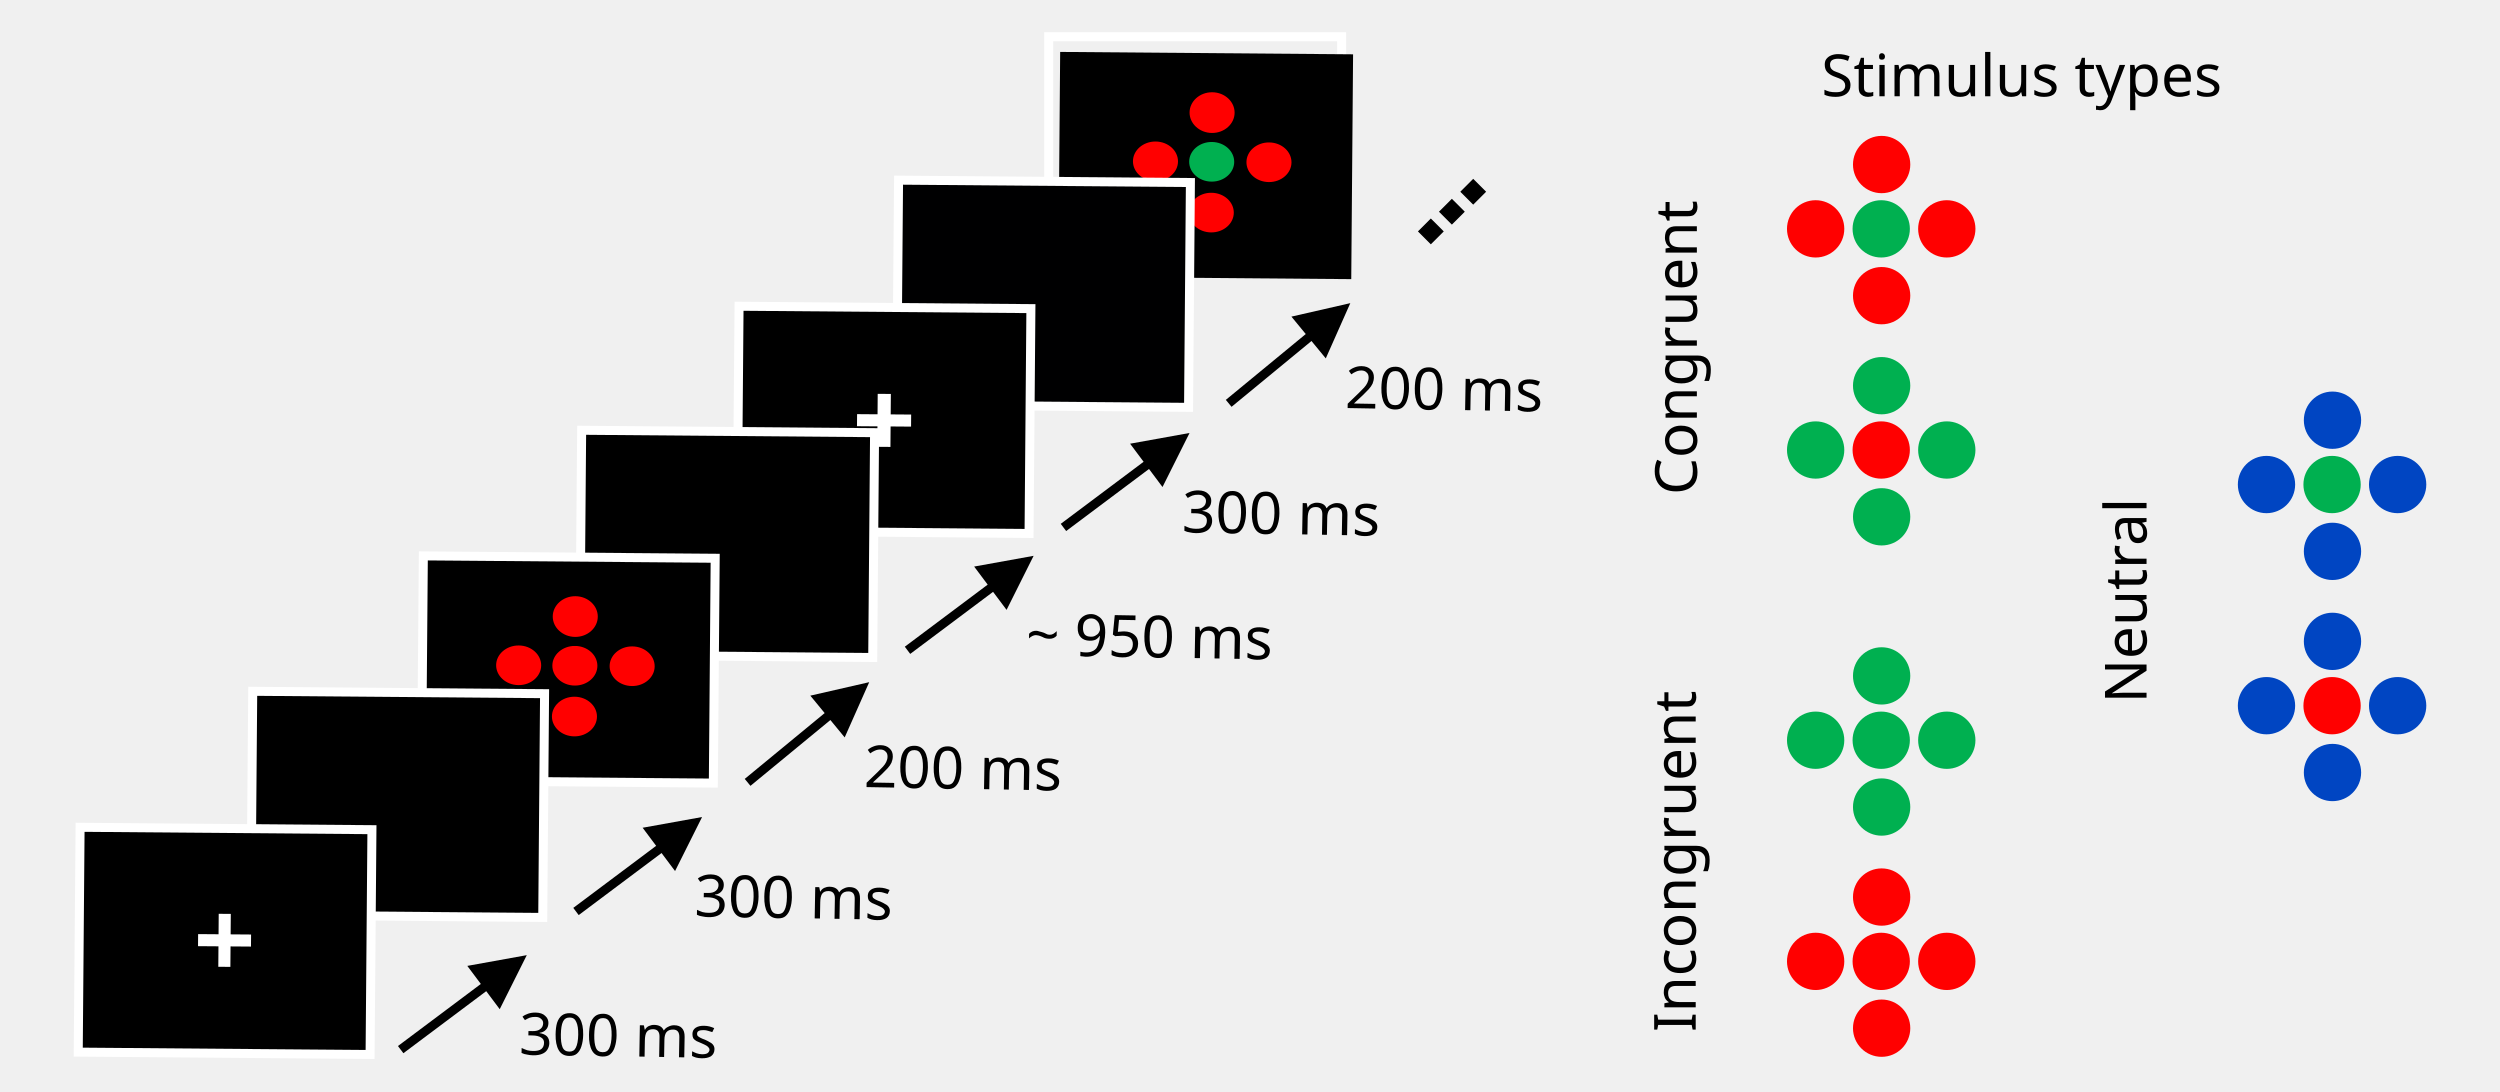
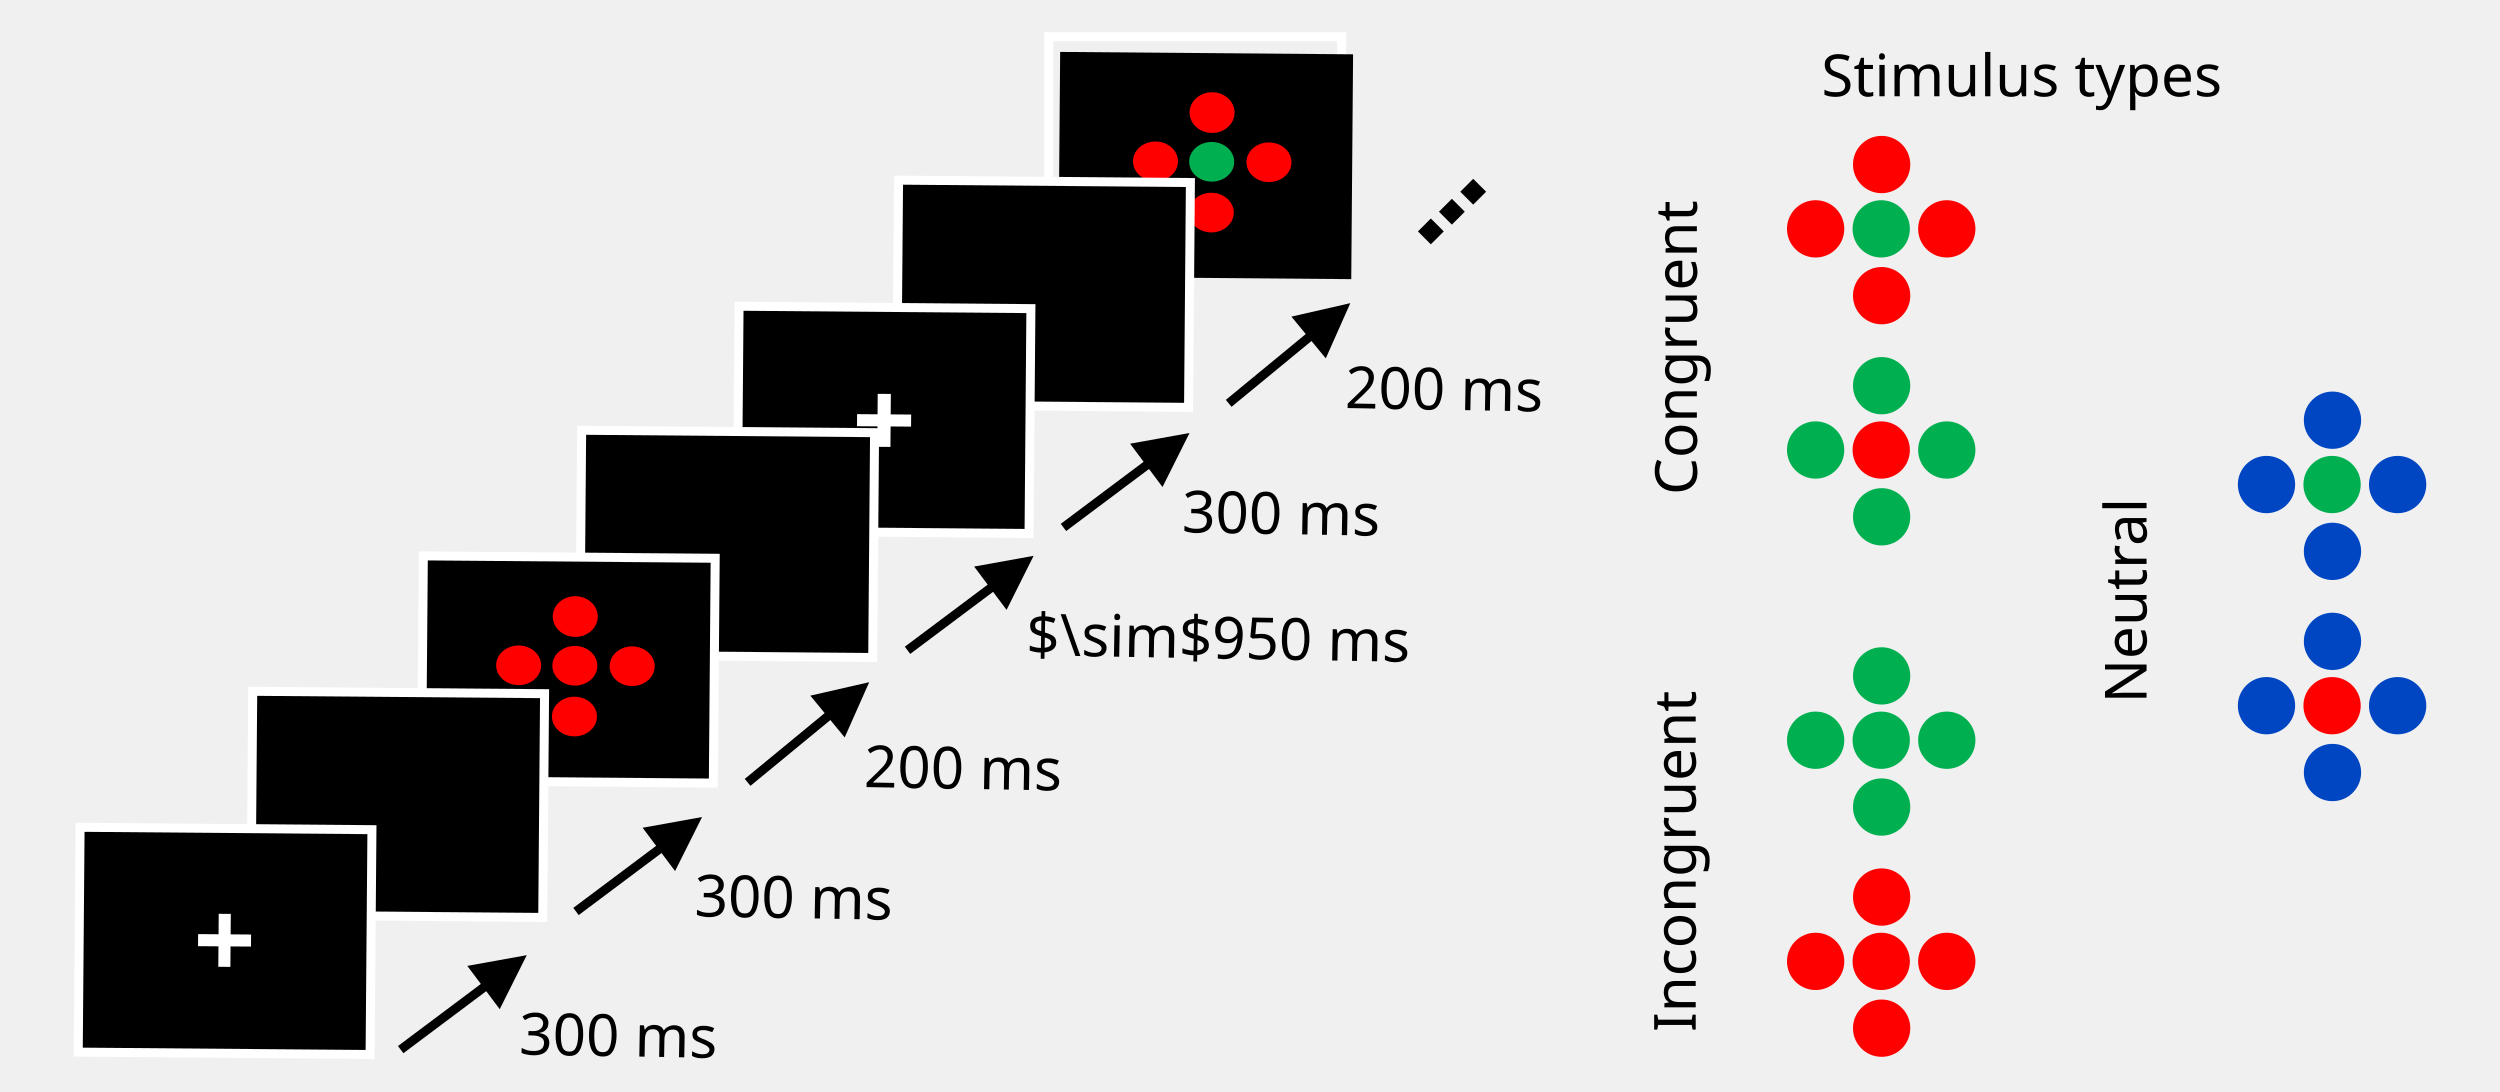
<svg xmlns="http://www.w3.org/2000/svg" width="126mm" height="55mm" viewBox="0 0 126 55" version="1.1" id="svg1911">
  <defs id="defs1908">
    <clipPath clipPathUnits="userSpaceOnUse" id="clipPath1854">
      <path d="M 1.4838e-5,0 H 995.76 V 398.28 H 1.4838e-5 Z" id="path1852" style="clip-rule:evenodd" />
    </clipPath>
    <clipPath clipPathUnits="userSpaceOnUse" id="clipPath1866">
      <path d="M 1.4838e-5,0 H 995.76 V 398.28 H 1.4838e-5 Z" id="path1864" style="clip-rule:evenodd" />
    </clipPath>
    <clipPath clipPathUnits="userSpaceOnUse" id="clipPath1958">
      <path d="M 1.4838e-5,0 H 995.76 V 398.28 H 1.4838e-5 Z" id="path1956" style="clip-rule:evenodd" />
    </clipPath>
    <clipPath clipPathUnits="userSpaceOnUse" id="clipPath1970">
      <path d="M 1.4838e-5,0 H 995.76 V 398.28 H 1.4838e-5 Z" id="path1968" style="clip-rule:evenodd" />
    </clipPath>
    <clipPath clipPathUnits="userSpaceOnUse" id="clipPath1982">
      <path d="M -3.0518e-5,398.28 H 995.76 V 1.5259e-4 L -1.5259e-5,6.1035e-5" id="path1980" style="clip-rule:evenodd" />
    </clipPath>
    <clipPath clipPathUnits="userSpaceOnUse" id="clipPath1992">
      <path d="M -3.0518e-5,398.28 H 995.76 V 1.5259e-4 L -1.5259e-5,6.1035e-5" id="path1990" style="clip-rule:evenodd" />
    </clipPath>
    <clipPath clipPathUnits="userSpaceOnUse" id="clipPath2002">
      <path d="M -3.0518e-5,398.28 H 995.76 V 1.8311e-4 L -3.0518e-5,3.0518e-5" id="path2000" style="clip-rule:evenodd" />
    </clipPath>
    <clipPath clipPathUnits="userSpaceOnUse" id="clipPath2012">
      <path d="M -3.0518e-5,398.28 H 995.76 V 1.8311e-4 L -3.0518e-5,3.0518e-5" id="path2010" style="clip-rule:evenodd" />
    </clipPath>
    <clipPath clipPathUnits="userSpaceOnUse" id="clipPath2022">
      <path d="M -3.0518e-5,398.28 H 995.76 V 1.8311e-4 L -6.1035e-5,6.1035e-5" id="path2020" style="clip-rule:evenodd" />
    </clipPath>
    <clipPath clipPathUnits="userSpaceOnUse" id="clipPath2032">
      <path d="M -3.0518e-5,398.28 H 995.76 V 1.8311e-4 L -6.1035e-5,6.1035e-5" id="path2030" style="clip-rule:evenodd" />
    </clipPath>
    <clipPath clipPathUnits="userSpaceOnUse" id="clipPath2042">
      <path d="M -1.5259e-5,398.28 H 995.76 V 1.2207e-4 L -3.0518e-5,6.1035e-5" id="path2040" style="clip-rule:evenodd" />
    </clipPath>
    <clipPath clipPathUnits="userSpaceOnUse" id="clipPath2052">
      <path d="M -1.5259e-5,398.28 H 995.76 V 1.2207e-4 L -3.0518e-5,6.1035e-5" id="path2050" style="clip-rule:evenodd" />
    </clipPath>
    <clipPath clipPathUnits="userSpaceOnUse" id="clipPath2062">
      <path d="M -3.0518e-5,398.28 H 995.76 V 1.5259e-4 L -3.0518e-5,6.1035e-5" id="path2060" style="clip-rule:evenodd" />
    </clipPath>
    <clipPath clipPathUnits="userSpaceOnUse" id="clipPath2072">
      <path d="M -3.0518e-5,398.28 H 995.76 V 1.5259e-4 L -3.0518e-5,6.1035e-5" id="path2070" style="clip-rule:evenodd" />
    </clipPath>
    <clipPath clipPathUnits="userSpaceOnUse" id="clipPath2082">
      <path d="M 1.4838e-5,0 H 995.76 V 398.28 H 1.4838e-5 Z" id="path2080" style="clip-rule:evenodd" />
    </clipPath>
    <clipPath clipPathUnits="userSpaceOnUse" id="clipPath2094">
      <path d="M 1.4838e-5,0 H 995.76 V 398.28 H 1.4838e-5 Z" id="path2092" style="clip-rule:evenodd" />
    </clipPath>
    <clipPath clipPathUnits="userSpaceOnUse" id="clipPath2108">
      <path d="M 1.4838e-5,0 H 995.76 V 398.28 H 1.4838e-5 Z" id="path2106" style="clip-rule:evenodd" />
    </clipPath>
    <clipPath clipPathUnits="userSpaceOnUse" id="clipPath2120">
      <path d="M 1.4838e-5,0 H 995.76 V 398.28 H 1.4838e-5 Z" id="path2118" style="clip-rule:evenodd" />
    </clipPath>
    <clipPath clipPathUnits="userSpaceOnUse" id="clipPath2134">
      <path d="M 1.4838e-5,0 H 995.76 V 398.28 H 1.4838e-5 Z" id="path2132" style="clip-rule:evenodd" />
    </clipPath>
    <clipPath clipPathUnits="userSpaceOnUse" id="clipPath2146">
      <path d="M 1.4838e-5,0 H 995.76 V 398.28 H 1.4838e-5 Z" id="path2144" style="clip-rule:evenodd" />
    </clipPath>
    <clipPath clipPathUnits="userSpaceOnUse" id="clipPath2160">
      <path d="M 1.4838e-5,0 H 995.76 V 398.28 H 1.4838e-5 Z" id="path2158" style="clip-rule:evenodd" />
    </clipPath>
    <clipPath clipPathUnits="userSpaceOnUse" id="clipPath2172">
      <path d="M 1.4838e-5,0 H 995.76 V 398.28 H 1.4838e-5 Z" id="path2170" style="clip-rule:evenodd" />
    </clipPath>
    <clipPath clipPathUnits="userSpaceOnUse" id="clipPath2186">
      <path d="M 1.4838e-5,0 H 995.76 V 398.28 H 1.4838e-5 Z" id="path2184" style="clip-rule:evenodd" />
    </clipPath>
    <clipPath clipPathUnits="userSpaceOnUse" id="clipPath2198">
      <path d="M 1.4838e-5,0 H 995.76 V 398.28 H 1.4838e-5 Z" id="path2196" style="clip-rule:evenodd" />
    </clipPath>
    <clipPath clipPathUnits="userSpaceOnUse" id="clipPath2212">
      <path d="M 1.4838e-5,0 H 995.76 V 398.28 H 1.4838e-5 Z" id="path2210" style="clip-rule:evenodd" />
    </clipPath>
    <clipPath clipPathUnits="userSpaceOnUse" id="clipPath2224">
      <path d="M 1.4838e-5,0 H 995.76 V 398.28 H 1.4838e-5 Z" id="path2222" style="clip-rule:evenodd" />
    </clipPath>
    <clipPath clipPathUnits="userSpaceOnUse" id="clipPath2238">
      <path d="M 1.4838e-5,0 H 995.76 V 398.28 H 1.4838e-5 Z" id="path2236" style="clip-rule:evenodd" />
    </clipPath>
    <clipPath clipPathUnits="userSpaceOnUse" id="clipPath2250">
      <path d="M 1.4838e-5,0 H 995.76 V 398.28 H 1.4838e-5 Z" id="path2248" style="clip-rule:evenodd" />
    </clipPath>
  </defs>
  <g id="layer1" transform="translate(-1.899708,-2.238386)" style="display:inline">
    <g id="g2114" transform="matrix(0.5989723,0,0,-0.5989723,-24.30392,174.0446)" style="fill:#000000">
      <g id="g2116" clip-path="url(#clipPath2120)" style="fill:#000000" />
    </g>
    <path id="path1778" style="fill:none;stroke:#ffffff;stroke-width:0.454;stroke-linecap:butt;stroke-linejoin:miter;stroke-miterlimit:10;stroke-dasharray:none;stroke-opacity:1" d="M 54.753,15.422 H 69.517 V 4.09 H 54.753 Z" />
    <rect transform="rotate(-45)" y="61.743" x="42.083" height="0.846" width="0.846" id="rect3908" style="fill:#000000;stroke:#000000;stroke-width:0.074;stroke-linecap:square" />
    <rect transform="rotate(-45)" y="61.79" x="43.535" height="0.846" width="0.846" id="rect3908-2" style="fill:#000000;stroke:#000000;stroke-width:0.074;stroke-linecap:square" />
    <rect transform="rotate(-45)" y="61.839" x="45.007" height="0.846" width="0.846" id="rect3908-0" style="fill:#000000;stroke:#000000;stroke-width:0.074;stroke-linecap:square" />
    <text id="text4230" y="7.09" x="93.694" style="font-style:normal;font-weight:normal;font-size:2.941px;line-height:1.25;font-family:sans-serif;fill:#000000;fill-opacity:1;stroke:none;stroke-width:0.201" xml:space="preserve">
      <tspan y="7.09" x="93.694" style="font-size:2.941px;stroke-width:0.201" id="tspan4228">Stimulus types</tspan>
    </text>
    <path d="M 55.239,16.186 70.003,16.307 70.095,4.976 55.332,4.855 Z" style="fill:#000000;fill-opacity:1;fill-rule:evenodd;stroke:none;stroke-width:0.454" id="path1776" />
    <path d="m 64.494,10.405 c 0.005,-0.676 0.618,-1.221 1.372,-1.215 0.754,0.006 1.357,0.56 1.352,1.237 -0.005,0.676 -0.618,1.221 -1.372,1.215 -0.754,-0.006 -1.357,-0.56 -1.352,-1.237 z" style="fill:#ff0000;fill-opacity:1;fill-rule:evenodd;stroke:none;stroke-width:0.454" id="path1780" />
    <path d="m 64.494,10.405 c 0.005,-0.676 0.618,-1.221 1.372,-1.215 0.754,0.006 1.357,0.56 1.352,1.237 -0.005,0.676 -0.618,1.221 -1.372,1.215 -0.754,-0.006 -1.357,-0.56 -1.352,-1.237 z" style="fill:none;stroke:#000000;stroke-width:0.454;stroke-linecap:butt;stroke-linejoin:miter;stroke-miterlimit:10;stroke-dasharray:none;stroke-opacity:1" id="path1782" />
    <path d="m 61.586,12.942 c 0.005,-0.676 0.618,-1.221 1.372,-1.215 0.754,0.006 1.357,0.56 1.352,1.237 -0.005,0.676 -0.618,1.221 -1.372,1.215 -0.754,-0.006 -1.357,-0.56 -1.352,-1.237 z" style="fill:#ff0000;fill-opacity:1;fill-rule:evenodd;stroke:none;stroke-width:0.454" id="path1784" />
    <path d="m 61.586,12.942 c 0.005,-0.676 0.618,-1.221 1.372,-1.215 0.754,0.006 1.357,0.56 1.352,1.237 -0.005,0.676 -0.618,1.221 -1.372,1.215 -0.754,-0.006 -1.357,-0.56 -1.352,-1.237 z" style="fill:none;stroke:#000000;stroke-width:0.454;stroke-linecap:butt;stroke-linejoin:miter;stroke-miterlimit:10;stroke-dasharray:none;stroke-opacity:1" id="path1786" />
    <path d="m 58.774,10.359 c 0.005,-0.676 0.618,-1.221 1.372,-1.215 0.754,0.006 1.357,0.56 1.352,1.237 -0.005,0.676 -0.618,1.221 -1.372,1.215 -0.754,-0.006 -1.357,-0.56 -1.352,-1.237 z" style="fill:#ff0000;fill-opacity:1;fill-rule:evenodd;stroke:none;stroke-width:0.454" id="path1788" />
    <path d="m 58.774,10.359 c 0.005,-0.676 0.618,-1.221 1.372,-1.215 0.754,0.006 1.357,0.56 1.352,1.237 -0.005,0.676 -0.618,1.221 -1.372,1.215 -0.754,-0.006 -1.357,-0.56 -1.352,-1.237 z" style="fill:none;stroke:#000000;stroke-width:0.454;stroke-linecap:butt;stroke-linejoin:miter;stroke-miterlimit:10;stroke-dasharray:none;stroke-opacity:1" id="path1790" />
    <path d="m 61.607,10.382 c 0.005,-0.676 0.618,-1.221 1.372,-1.215 0.754,0.006 1.357,0.56 1.352,1.237 -0.005,0.676 -0.618,1.221 -1.372,1.215 -0.754,-0.006 -1.357,-0.56 -1.352,-1.237 z" style="fill:#00b050;fill-opacity:1;fill-rule:evenodd;stroke:none;stroke-width:0.454" id="path1792" />
    <path d="m 61.607,10.382 c 0.005,-0.676 0.618,-1.221 1.372,-1.215 0.754,0.006 1.357,0.56 1.352,1.237 -0.005,0.676 -0.618,1.221 -1.372,1.215 -0.754,-0.006 -1.357,-0.56 -1.352,-1.237 z" style="fill:none;stroke:#000000;stroke-width:0.454;stroke-linecap:butt;stroke-linejoin:miter;stroke-miterlimit:10;stroke-dasharray:none;stroke-opacity:1" id="path1794" />
    <path d="m 61.627,7.903 c 0.006,-0.69 0.619,-1.248 1.372,-1.242 0.754,0.006 1.357,0.574 1.352,1.264 -0.006,0.69 -0.619,1.248 -1.372,1.242 -0.754,-0.006 -1.357,-0.574 -1.352,-1.264 z" style="fill:#ff0000;fill-opacity:1;fill-rule:evenodd;stroke:none;stroke-width:0.454" id="path1796" />
    <path d="m 61.627,7.903 c 0.006,-0.69 0.619,-1.248 1.372,-1.242 0.754,0.006 1.357,0.574 1.352,1.264 -0.006,0.69 -0.619,1.248 -1.372,1.242 -0.754,-0.006 -1.357,-0.574 -1.352,-1.264 z" style="fill:none;stroke:#000000;stroke-width:0.454;stroke-linecap:butt;stroke-linejoin:miter;stroke-miterlimit:10;stroke-dasharray:none;stroke-opacity:1" id="path1798" />
    <path d="m 47.094,22.649 14.709,0.12 0.093,-11.331 -14.709,-0.12 z" style="fill:#000001;fill-opacity:1;fill-rule:evenodd;stroke:none;stroke-width:0.454" id="path1800" />
    <path d="m 47.094,22.649 14.709,0.12 0.093,-11.331 -14.709,-0.12 z" style="fill:none;stroke:#ffffff;stroke-width:0.454;stroke-linecap:butt;stroke-linejoin:miter;stroke-miterlimit:10;stroke-dasharray:none;stroke-opacity:1" id="path1802" />
    <path d="M 39.055,29.004 53.764,29.125 53.857,17.793 39.148,17.673 Z" style="fill:#000000;fill-opacity:1;fill-rule:evenodd;stroke:none;stroke-width:0.454" id="path1804" />
    <path d="M 39.055,29.004 53.764,29.125 53.857,17.793 39.148,17.673 Z" style="fill:none;stroke:#ffffff;stroke-width:0.454;stroke-linecap:butt;stroke-linejoin:miter;stroke-miterlimit:10;stroke-dasharray:none;stroke-opacity:1" id="path1806" />
    <path d="m 45.097,23.111 1.031,0.008 0.008,-1.031 0.663,0.005 -0.008,1.031 1.031,0.008 -0.005,0.608 -1.031,-0.008 -0.008,1.031 -0.663,-0.005 0.008,-1.031 -1.031,-0.008 z" style="fill:#ffffff;fill-opacity:1;fill-rule:evenodd;stroke:none;stroke-width:0.454" id="path1808" />
    <path d="m 31.122,35.255 14.763,0.121 0.093,-11.331 -14.763,-0.121 z" style="fill:#000000;fill-opacity:1;fill-rule:evenodd;stroke:none;stroke-width:0.454" id="path1810" />
    <path d="m 31.122,35.255 14.763,0.121 0.093,-11.331 -14.763,-0.121 z" style="fill:none;stroke:#ffffff;stroke-width:0.454;stroke-linecap:butt;stroke-linejoin:miter;stroke-miterlimit:10;stroke-dasharray:none;stroke-opacity:1" id="path1812" />
    <path d="m 23.143,41.586 14.709,0.12 0.093,-11.331 -14.709,-0.12 z" style="fill:#000000;fill-opacity:1;fill-rule:evenodd;stroke:none;stroke-width:0.454" id="path1814" />
    <path d="m 23.143,41.586 14.709,0.12 0.093,-11.331 -14.709,-0.12 z" style="fill:none;stroke:#ffffff;stroke-width:0.454;stroke-linecap:butt;stroke-linejoin:miter;stroke-miterlimit:10;stroke-dasharray:none;stroke-opacity:1" id="path1816" />
    <path d="m 32.398,35.805 c 0.005,-0.676 0.62,-1.221 1.372,-1.215 0.754,0.006 1.357,0.56 1.352,1.237 -0.005,0.676 -0.618,1.221 -1.372,1.215 -0.752,-0.006 -1.357,-0.56 -1.352,-1.237 z" style="fill:#ff0000;fill-opacity:1;fill-rule:evenodd;stroke:none;stroke-width:0.454" id="path1818" />
    <path d="m 32.398,35.805 c 0.005,-0.676 0.62,-1.221 1.372,-1.215 0.754,0.006 1.357,0.56 1.352,1.237 -0.005,0.676 -0.618,1.221 -1.372,1.215 -0.752,-0.006 -1.357,-0.56 -1.352,-1.237 z" style="fill:none;stroke:#000000;stroke-width:0.454;stroke-linecap:butt;stroke-linejoin:miter;stroke-miterlimit:10;stroke-dasharray:none;stroke-opacity:1" id="path1820" />
    <path d="m 29.49,38.341 c 0.005,-0.676 0.62,-1.221 1.372,-1.215 0.752,0.006 1.357,0.56 1.352,1.237 -0.005,0.676 -0.62,1.221 -1.372,1.215 -0.752,-0.006 -1.357,-0.56 -1.352,-1.237 z" style="fill:#ff0000;fill-opacity:1;fill-rule:evenodd;stroke:none;stroke-width:0.454" id="path1822" />
    <path d="m 29.49,38.341 c 0.005,-0.676 0.62,-1.221 1.372,-1.215 0.752,0.006 1.357,0.56 1.352,1.237 -0.005,0.676 -0.62,1.221 -1.372,1.215 -0.752,-0.006 -1.357,-0.56 -1.352,-1.237 z" style="fill:none;stroke:#000000;stroke-width:0.454;stroke-linecap:butt;stroke-linejoin:miter;stroke-miterlimit:10;stroke-dasharray:none;stroke-opacity:1" id="path1824" />
    <path d="m 26.678,35.758 c 0.005,-0.676 0.62,-1.221 1.372,-1.215 0.752,0.006 1.357,0.56 1.352,1.237 -0.005,0.676 -0.62,1.221 -1.372,1.215 -0.752,-0.006 -1.357,-0.56 -1.352,-1.237 z" style="fill:#ff0000;fill-opacity:1;fill-rule:evenodd;stroke:none;stroke-width:0.454" id="path1826" />
    <path d="m 26.678,35.758 c 0.005,-0.676 0.62,-1.221 1.372,-1.215 0.752,0.006 1.357,0.56 1.352,1.237 -0.005,0.676 -0.62,1.221 -1.372,1.215 -0.752,-0.006 -1.357,-0.56 -1.352,-1.237 z" style="fill:none;stroke:#000000;stroke-width:0.454;stroke-linecap:butt;stroke-linejoin:miter;stroke-miterlimit:10;stroke-dasharray:none;stroke-opacity:1" id="path1828" />
    <path d="m 29.511,35.781 c 0.005,-0.676 0.62,-1.221 1.372,-1.215 0.752,0.006 1.357,0.56 1.352,1.237 -0.005,0.676 -0.62,1.221 -1.372,1.215 -0.752,-0.006 -1.357,-0.56 -1.352,-1.237 z" style="fill:#ff0000;fill-opacity:1;fill-rule:evenodd;stroke:none;stroke-width:0.454" id="path1830" />
    <path d="m 29.511,35.781 c 0.005,-0.676 0.62,-1.221 1.372,-1.215 0.752,0.006 1.357,0.56 1.352,1.237 -0.005,0.676 -0.62,1.221 -1.372,1.215 -0.752,-0.006 -1.357,-0.56 -1.352,-1.237 z" style="fill:none;stroke:#000000;stroke-width:0.454;stroke-linecap:butt;stroke-linejoin:miter;stroke-miterlimit:10;stroke-dasharray:none;stroke-opacity:1" id="path1832" />
    <path d="m 29.531,33.302 c 0.006,-0.69 0.62,-1.248 1.372,-1.242 0.752,0.006 1.357,0.574 1.352,1.264 -0.006,0.69 -0.62,1.248 -1.372,1.242 -0.752,-0.006 -1.357,-0.574 -1.352,-1.264 z" style="fill:#ff0000;fill-opacity:1;fill-rule:evenodd;stroke:none;stroke-width:0.454" id="path1834" />
    <path d="m 29.531,33.302 c 0.006,-0.69 0.62,-1.248 1.372,-1.242 0.752,0.006 1.357,0.574 1.352,1.264 -0.006,0.69 -0.62,1.248 -1.372,1.242 -0.752,-0.006 -1.357,-0.574 -1.352,-1.264 z" style="fill:none;stroke:#000000;stroke-width:0.454;stroke-linecap:butt;stroke-linejoin:miter;stroke-miterlimit:10;stroke-dasharray:none;stroke-opacity:1" id="path1836" />
    <path d="m 14.545,48.357 14.709,0.12 0.092,-11.277 -14.709,-0.12 z" style="fill:#000000;fill-opacity:1;fill-rule:evenodd;stroke:none;stroke-width:0.454" id="path1838" />
    <path d="m 14.545,48.357 14.709,0.12 0.092,-11.277 -14.709,-0.12 z" style="fill:none;stroke:#ffffff;stroke-width:0.454;stroke-linecap:butt;stroke-linejoin:miter;stroke-miterlimit:10;stroke-dasharray:none;stroke-opacity:1" id="path1840" />
    <path d="m 5.843,55.265 14.709,0.12 0.093,-11.331 -14.709,-0.12 z" style="fill:#000000;fill-opacity:1;fill-rule:evenodd;stroke:none;stroke-width:0.454" id="path1842" />
    <path d="m 5.843,55.265 14.709,0.12 0.093,-11.331 -14.709,-0.12 z" style="fill:none;stroke:#ffffff;stroke-width:0.454;stroke-linecap:butt;stroke-linejoin:miter;stroke-miterlimit:10;stroke-dasharray:none;stroke-opacity:1" id="path1844" />
    <path d="m 11.885,49.317 1.03,0.008 0.008,-1.031 0.609,0.005 -0.008,1.031 1.03,0.008 -0.005,0.608 -1.03,-0.008 -0.008,1.031 -0.609,-0.005 0.008,-1.031 -1.03,-0.008 z" style="fill:#ffffff;fill-opacity:1;fill-rule:evenodd;stroke:none;stroke-width:0.454" id="path1846" />
    <path d="m 22.23,55.321 4.539,-3.4 -0.272,-0.363 -4.54,3.4 z m 4.856,-2.219 1.363,-2.724 -2.997,0.541 z" style="fill:#000000;fill-opacity:1;fill-rule:nonzero;stroke:none;stroke-width:0.454" id="path2100" />
    <text xml:space="preserve" style="font-style:normal;font-weight:normal;font-size:2.941px;line-height:1.25;font-family:sans-serif;fill:#000000;fill-opacity:1;stroke:none;stroke-width:0.201" x="29.033" y="54.879" id="text3411" transform="rotate(1.010048)">
      <tspan id="tspan3409" style="font-size:2.941px;stroke-width:0.201" x="29.033" y="54.879">300 ms</tspan>
    </text>
    <path d="m 31.066,48.359 4.539,-3.4 -0.272,-0.363 -4.54,3.4 z m 4.856,-2.219 1.363,-2.724 -2.997,0.541 z" style="fill:#000000;fill-opacity:1;fill-rule:nonzero;stroke:none;stroke-width:0.454" id="path2100-0" />
    <text xml:space="preserve" style="font-style:normal;font-weight:normal;font-size:2.941px;line-height:1.25;font-family:sans-serif;fill:#000000;fill-opacity:1;stroke:none;stroke-width:0.201" x="37.745" y="47.762" id="text3411-9" transform="rotate(1.010048)">
      <tspan id="tspan3409-3" style="font-size:2.941px;stroke-width:0.201" x="37.745" y="47.762">300 ms</tspan>
    </text>
    <path d="m 47.775,35.195 4.539,-3.4 -0.272,-0.363 -4.54,3.4 z m 4.856,-2.219 1.363,-2.724 -2.997,0.541 z" style="fill:#000000;fill-opacity:1;fill-rule:nonzero;stroke:none;stroke-width:0.454" id="path2100-0-6" />
    <text xml:space="preserve" style="font-style:normal;font-weight:normal;font-size:2.941px;line-height:1.25;font-family:sans-serif;fill:#000000;fill-opacity:1;stroke:none;stroke-width:0.201" x="54.219" y="34.306" id="text3411-9-0" transform="rotate(1.010048)">
-       <tspan id="tspan3409-3-6" style="font-size:2.941px;stroke-width:0.201" x="54.219" y="34.306">~ 950 ms</tspan>
+       <tspan id="tspan3409-3-6" style="font-size:2.941px;stroke-width:0.201" x="54.219" y="34.306">$\sim$950 ms</tspan>
    </text>
    <path d="m 39.723,41.845 4.378,-3.605 -0.289,-0.35 -4.378,3.605 z m 4.749,-2.441 1.236,-2.784 -2.968,0.679 z" style="fill:#000000;fill-opacity:1;fill-rule:nonzero;stroke:none;stroke-width:0.454" id="path2100-3-1" />
    <text transform="rotate(1.010048)" xml:space="preserve" style="font-style:normal;font-weight:normal;font-size:2.941px;line-height:1.25;font-family:sans-serif;fill:#000000;fill-opacity:1;stroke:none;stroke-width:0.201" x="46.166" y="41.097" id="text3411-6-2">
      <tspan id="tspan3409-7-7" style="font-size:2.941px;stroke-width:0.201" x="46.166" y="41.097">200 ms</tspan>
    </text>
    <path d="m 63.97,22.742 4.378,-3.605 -0.289,-0.35 -4.378,3.605 z m 4.749,-2.441 1.236,-2.784 -2.968,0.679 z" style="fill:#000000;fill-opacity:1;fill-rule:nonzero;stroke:none;stroke-width:0.454" id="path2100-3-1-8" />
    <text xml:space="preserve" style="font-style:normal;font-weight:normal;font-size:2.941px;line-height:1.25;font-family:sans-serif;fill:#000000;fill-opacity:1;stroke:none;stroke-width:0.201" x="70.072" y="21.569" id="text3411-6-2-7" transform="rotate(1.010048)">
      <tspan id="tspan3409-7-7-9" style="font-size:2.941px;stroke-width:0.201" x="70.072" y="21.569">200 ms</tspan>
    </text>
    <path d="m 55.634,29.003 4.539,-3.4 -0.272,-0.363 -4.54,3.4 z m 4.856,-2.219 1.363,-2.724 -2.997,0.541 z" style="fill:#000000;fill-opacity:1;fill-rule:nonzero;stroke:none;stroke-width:0.454" id="path2100-0-2" />
    <text xml:space="preserve" style="font-style:normal;font-weight:normal;font-size:2.941px;line-height:1.25;font-family:sans-serif;fill:#000000;fill-opacity:1;stroke:none;stroke-width:0.201" x="61.968" y="27.976" id="text3411-9-6" transform="rotate(1.010048)">
      <tspan id="tspan3409-3-1" style="font-size:2.941px;stroke-width:0.201" x="61.968" y="27.976">300 ms</tspan>
    </text>
    <text transform="rotate(-90)" id="text4258" y="87.421" x="-27.175" style="font-style:normal;font-weight:normal;font-size:2.941px;line-height:1.25;font-family:sans-serif;fill:#000000;fill-opacity:1;stroke:none;stroke-width:0.201" xml:space="preserve">
      <tspan y="87.421" x="-27.175" style="font-size:2.941px;stroke-width:0.201" id="tspan4256">Congruent</tspan>
    </text>
    <text transform="rotate(-90)" id="text4262" y="87.362" x="-54.254" style="font-style:normal;font-weight:normal;font-size:2.941px;line-height:1.25;font-family:sans-serif;fill:#000000;fill-opacity:1;stroke:none;stroke-width:0.201" xml:space="preserve">
      <tspan y="87.362" x="-54.254" style="font-size:2.941px;stroke-width:0.201" id="tspan4260">Incongruent</tspan>
    </text>
    <text xml:space="preserve" style="font-style:normal;font-weight:normal;font-size:2.941px;line-height:1.25;font-family:sans-serif;fill:#000000;fill-opacity:1;stroke:none;stroke-width:0.201" x="-37.683" y="110.085" id="text4262-1" transform="rotate(-90)">
      <tspan id="tspan4260-7" style="font-size:2.941px;stroke-width:0.201" x="-37.683" y="110.085">Neutral</tspan>
    </text>
    <path id="path1872-8" style="fill:#0045c2;fill-opacity:1;fill-rule:evenodd;stroke:none;stroke-width:0.256" d="m 121.297,26.659 c 0,-0.798 0.647,-1.444 1.444,-1.444 0.797,0 1.444,0.646 1.444,1.444 0,0.798 -0.647,1.444 -1.444,1.444 -0.797,0 -1.444,-0.646 -1.444,-1.444 z" />
    <path id="path1880-92" style="fill:#0045c2;fill-opacity:1;fill-rule:evenodd;stroke:none;stroke-width:0.256" d="m 114.687,26.659 c 0,-0.798 0.647,-1.444 1.444,-1.444 0.797,0 1.444,0.646 1.444,1.444 0,0.798 -0.647,1.444 -1.444,1.444 -0.797,0 -1.444,-0.646 -1.444,-1.444 z" />
    <path id="path1872-7-33" style="fill:#0045c2;fill-opacity:1;fill-rule:evenodd;stroke:none;stroke-width:0.256" d="m 119.457,24.861 c -0.798,0 -1.444,-0.647 -1.444,-1.444 0,-0.797 0.646,-1.444 1.444,-1.444 0.798,0 1.444,0.647 1.444,1.444 0,0.797 -0.646,1.444 -1.444,1.444 z" />
    <path id="path1880-5-61" style="fill:#0045c2;fill-opacity:1;fill-rule:evenodd;stroke:none;stroke-width:0.256" d="m 119.457,31.471 c -0.798,0 -1.444,-0.647 -1.444,-1.444 0,-0.797 0.646,-1.444 1.444,-1.444 0.798,0 1.444,0.647 1.444,1.444 0,0.797 -0.646,1.444 -1.444,1.444 z" />
    <path id="path1884-4" style="fill:#00b050;fill-opacity:1;fill-rule:evenodd;stroke:none;stroke-width:0.256" d="m 117.992,26.659 c 0,-0.798 0.647,-1.444 1.444,-1.444 0.797,0 1.444,0.646 1.444,1.444 0,0.798 -0.647,1.444 -1.444,1.444 -0.797,0 -1.444,-0.646 -1.444,-1.444 z" />
    <path id="path1872-3-8" style="fill:#0045c2;fill-opacity:1;fill-rule:evenodd;stroke:none;stroke-width:0.256" d="m 121.297,37.805 c 0,-0.798 0.647,-1.444 1.444,-1.444 0.797,0 1.444,0.646 1.444,1.444 0,0.798 -0.647,1.444 -1.444,1.444 -0.797,0 -1.444,-0.646 -1.444,-1.444 z" />
    <path id="path1880-56-8" style="fill:#0045c2;fill-opacity:1;fill-rule:evenodd;stroke:none;stroke-width:0.256" d="m 114.687,37.805 c 0,-0.798 0.647,-1.444 1.444,-1.444 0.797,0 1.444,0.646 1.444,1.444 0,0.798 -0.647,1.444 -1.444,1.444 -0.797,0 -1.444,-0.646 -1.444,-1.444 z" />
    <path id="path1872-7-2-8" style="fill:#0045c2;fill-opacity:1;fill-rule:evenodd;stroke:none;stroke-width:0.256" d="m 119.457,36.007 c -0.798,0 -1.444,-0.647 -1.444,-1.444 0,-0.797 0.646,-1.444 1.444,-1.444 0.798,0 1.444,0.647 1.444,1.444 0,0.797 -0.646,1.444 -1.444,1.444 z" />
    <path id="path1880-5-9-4" style="fill:#0045c2;fill-opacity:1;fill-rule:evenodd;stroke:none;stroke-width:0.256" d="m 119.457,42.617 c -0.798,0 -1.444,-0.647 -1.444,-1.444 0,-0.797 0.646,-1.444 1.444,-1.444 0.798,0 1.444,0.647 1.444,1.444 0,0.797 -0.646,1.444 -1.444,1.444 z" />
    <path id="path1884-1-9" style="fill:#ff0000;fill-opacity:1;fill-rule:evenodd;stroke:none;stroke-width:0.256" d="m 117.992,37.805 c 0,-0.798 0.647,-1.444 1.444,-1.444 0.797,0 1.444,0.646 1.444,1.444 0,0.798 -0.647,1.444 -1.444,1.444 -0.797,0 -1.444,-0.646 -1.444,-1.444 z" />
    <path d="m 98.574,39.546 c 0,-0.798 0.647,-1.444 1.444,-1.444 0.797,0 1.444,0.646 1.444,1.444 0,0.798 -0.647,1.444 -1.444,1.444 -0.797,0 -1.444,-0.646 -1.444,-1.444 z" style="fill:#00b050;fill-opacity:1;fill-rule:evenodd;stroke:none;stroke-width:0.256" id="path1872" />
    <path d="m 91.964,39.546 c 0,-0.798 0.647,-1.444 1.444,-1.444 0.797,0 1.444,0.646 1.444,1.444 0,0.798 -0.647,1.444 -1.444,1.444 -0.797,0 -1.444,-0.646 -1.444,-1.444 z" style="fill:#00b050;fill-opacity:1;fill-rule:evenodd;stroke:none;stroke-width:0.256" id="path1880" />
    <path d="m 96.734,37.748 c -0.798,0 -1.444,-0.647 -1.444,-1.444 0,-0.797 0.646,-1.444 1.444,-1.444 0.798,0 1.444,0.647 1.444,1.444 0,0.797 -0.646,1.444 -1.444,1.444 z" style="fill:#00b050;fill-opacity:1;fill-rule:evenodd;stroke:none;stroke-width:0.256" id="path1872-7" />
    <path d="m 96.734,44.357 c -0.798,0 -1.444,-0.647 -1.444,-1.444 0,-0.797 0.646,-1.444 1.444,-1.444 0.798,0 1.444,0.647 1.444,1.444 0,0.797 -0.646,1.444 -1.444,1.444 z" style="fill:#00b050;fill-opacity:1;fill-rule:evenodd;stroke:none;stroke-width:0.256" id="path1880-5" />
    <path d="m 95.269,39.546 c 0,-0.798 0.647,-1.444 1.444,-1.444 0.797,0 1.444,0.646 1.444,1.444 0,0.798 -0.647,1.444 -1.444,1.444 -0.797,0 -1.444,-0.646 -1.444,-1.444 z" style="fill:#00b050;fill-opacity:1;fill-rule:evenodd;stroke:none;stroke-width:0.256" id="path1884" />
    <path d="m 98.574,50.692 c 0,-0.798 0.647,-1.444 1.444,-1.444 0.797,0 1.444,0.646 1.444,1.444 0,0.798 -0.647,1.444 -1.444,1.444 -0.797,0 -1.444,-0.646 -1.444,-1.444 z" style="fill:#ff0000;fill-opacity:1;fill-rule:evenodd;stroke:none;stroke-width:0.256" id="path1872-3" />
    <path d="m 91.964,50.692 c 0,-0.798 0.647,-1.444 1.444,-1.444 0.797,0 1.444,0.646 1.444,1.444 0,0.798 -0.647,1.444 -1.444,1.444 -0.797,0 -1.444,-0.646 -1.444,-1.444 z" style="fill:#ff0000;fill-opacity:1;fill-rule:evenodd;stroke:none;stroke-width:0.256" id="path1880-56" />
    <path d="m 96.734,48.894 c -0.798,0 -1.444,-0.647 -1.444,-1.444 0,-0.797 0.646,-1.444 1.444,-1.444 0.798,0 1.444,0.647 1.444,1.444 0,0.797 -0.646,1.444 -1.444,1.444 z" style="fill:#ff0000;fill-opacity:1;fill-rule:evenodd;stroke:none;stroke-width:0.256" id="path1872-7-2" />
    <path d="m 96.734,55.503 c -0.798,0 -1.444,-0.647 -1.444,-1.444 0,-0.797 0.646,-1.444 1.444,-1.444 0.798,0 1.444,0.647 1.444,1.444 0,0.797 -0.646,1.444 -1.444,1.444 z" style="fill:#ff0000;fill-opacity:1;fill-rule:evenodd;stroke:none;stroke-width:0.256" id="path1880-5-9" />
    <path d="m 95.269,50.692 c 0,-0.798 0.647,-1.444 1.444,-1.444 0.797,0 1.444,0.646 1.444,1.444 0,0.798 -0.647,1.444 -1.444,1.444 -0.797,0 -1.444,-0.646 -1.444,-1.444 z" style="fill:#ff0000;fill-opacity:1;fill-rule:evenodd;stroke:none;stroke-width:0.256" id="path1884-1" />
    <path d="m 98.574,13.773 c 0,-0.798 0.647,-1.444 1.444,-1.444 0.797,0 1.444,0.646 1.444,1.444 0,0.798 -0.647,1.444 -1.444,1.444 -0.797,0 -1.444,-0.646 -1.444,-1.444 z" style="fill:#ff0000;fill-opacity:1;fill-rule:evenodd;stroke:none;stroke-width:0.256" id="path1872-70" />
    <path d="m 91.964,13.773 c 0,-0.798 0.647,-1.444 1.444,-1.444 0.797,0 1.444,0.646 1.444,1.444 0,0.798 -0.647,1.444 -1.444,1.444 -0.797,0 -1.444,-0.646 -1.444,-1.444 z" style="fill:#ff0000;fill-opacity:1;fill-rule:evenodd;stroke:none;stroke-width:0.256" id="path1880-9" />
    <path d="m 96.734,11.975 c -0.798,0 -1.444,-0.647 -1.444,-1.444 0,-0.797 0.646,-1.444 1.444,-1.444 0.798,0 1.444,0.647 1.444,1.444 0,0.797 -0.646,1.444 -1.444,1.444 z" style="fill:#ff0000;fill-opacity:1;fill-rule:evenodd;stroke:none;stroke-width:0.256" id="path1872-7-3" />
    <path d="m 96.734,18.584 c -0.798,0 -1.444,-0.647 -1.444,-1.444 0,-0.797 0.646,-1.444 1.444,-1.444 0.798,0 1.444,0.647 1.444,1.444 0,0.797 -0.646,1.444 -1.444,1.444 z" style="fill:#ff0000;fill-opacity:1;fill-rule:evenodd;stroke:none;stroke-width:0.256" id="path1880-5-6" />
    <path d="m 95.269,13.773 c 0,-0.798 0.647,-1.444 1.444,-1.444 0.797,0 1.444,0.646 1.444,1.444 0,0.798 -0.647,1.444 -1.444,1.444 -0.797,0 -1.444,-0.646 -1.444,-1.444 z" style="fill:#00b050;fill-opacity:1;fill-rule:evenodd;stroke:none;stroke-width:0.256" id="path1884-0" />
    <path d="m 98.574,24.919 c 0,-0.798 0.647,-1.444 1.444,-1.444 0.797,0 1.444,0.646 1.444,1.444 0,0.798 -0.647,1.444 -1.444,1.444 -0.797,0 -1.444,-0.646 -1.444,-1.444 z" style="fill:#00b050;fill-opacity:1;fill-rule:evenodd;stroke:none;stroke-width:0.256" id="path1872-3-2" />
    <path d="m 91.964,24.919 c 0,-0.798 0.647,-1.444 1.444,-1.444 0.797,0 1.444,0.646 1.444,1.444 0,0.798 -0.647,1.444 -1.444,1.444 -0.797,0 -1.444,-0.646 -1.444,-1.444 z" style="fill:#00b050;fill-opacity:1;fill-rule:evenodd;stroke:none;stroke-width:0.256" id="path1880-56-6" />
    <path d="m 96.734,23.121 c -0.798,0 -1.444,-0.647 -1.444,-1.444 0,-0.797 0.646,-1.444 1.444,-1.444 0.798,0 1.444,0.647 1.444,1.444 0,0.797 -0.646,1.444 -1.444,1.444 z" style="fill:#00b050;fill-opacity:1;fill-rule:evenodd;stroke:none;stroke-width:0.256" id="path1872-7-2-1" />
    <path d="m 96.734,29.73 c -0.798,0 -1.444,-0.647 -1.444,-1.444 0,-0.797 0.646,-1.444 1.444,-1.444 0.798,0 1.444,0.647 1.444,1.444 0,0.797 -0.646,1.444 -1.444,1.444 z" style="fill:#00b050;fill-opacity:1;fill-rule:evenodd;stroke:none;stroke-width:0.256" id="path1880-5-9-8" />
    <path d="m 95.269,24.919 c 0,-0.798 0.647,-1.444 1.444,-1.444 0.797,0 1.444,0.646 1.444,1.444 0,0.798 -0.647,1.444 -1.444,1.444 -0.797,0 -1.444,-0.646 -1.444,-1.444 z" style="fill:#ff0000;fill-opacity:1;fill-rule:evenodd;stroke:none;stroke-width:0.256" id="path1884-1-7" />
  </g>
</svg>
